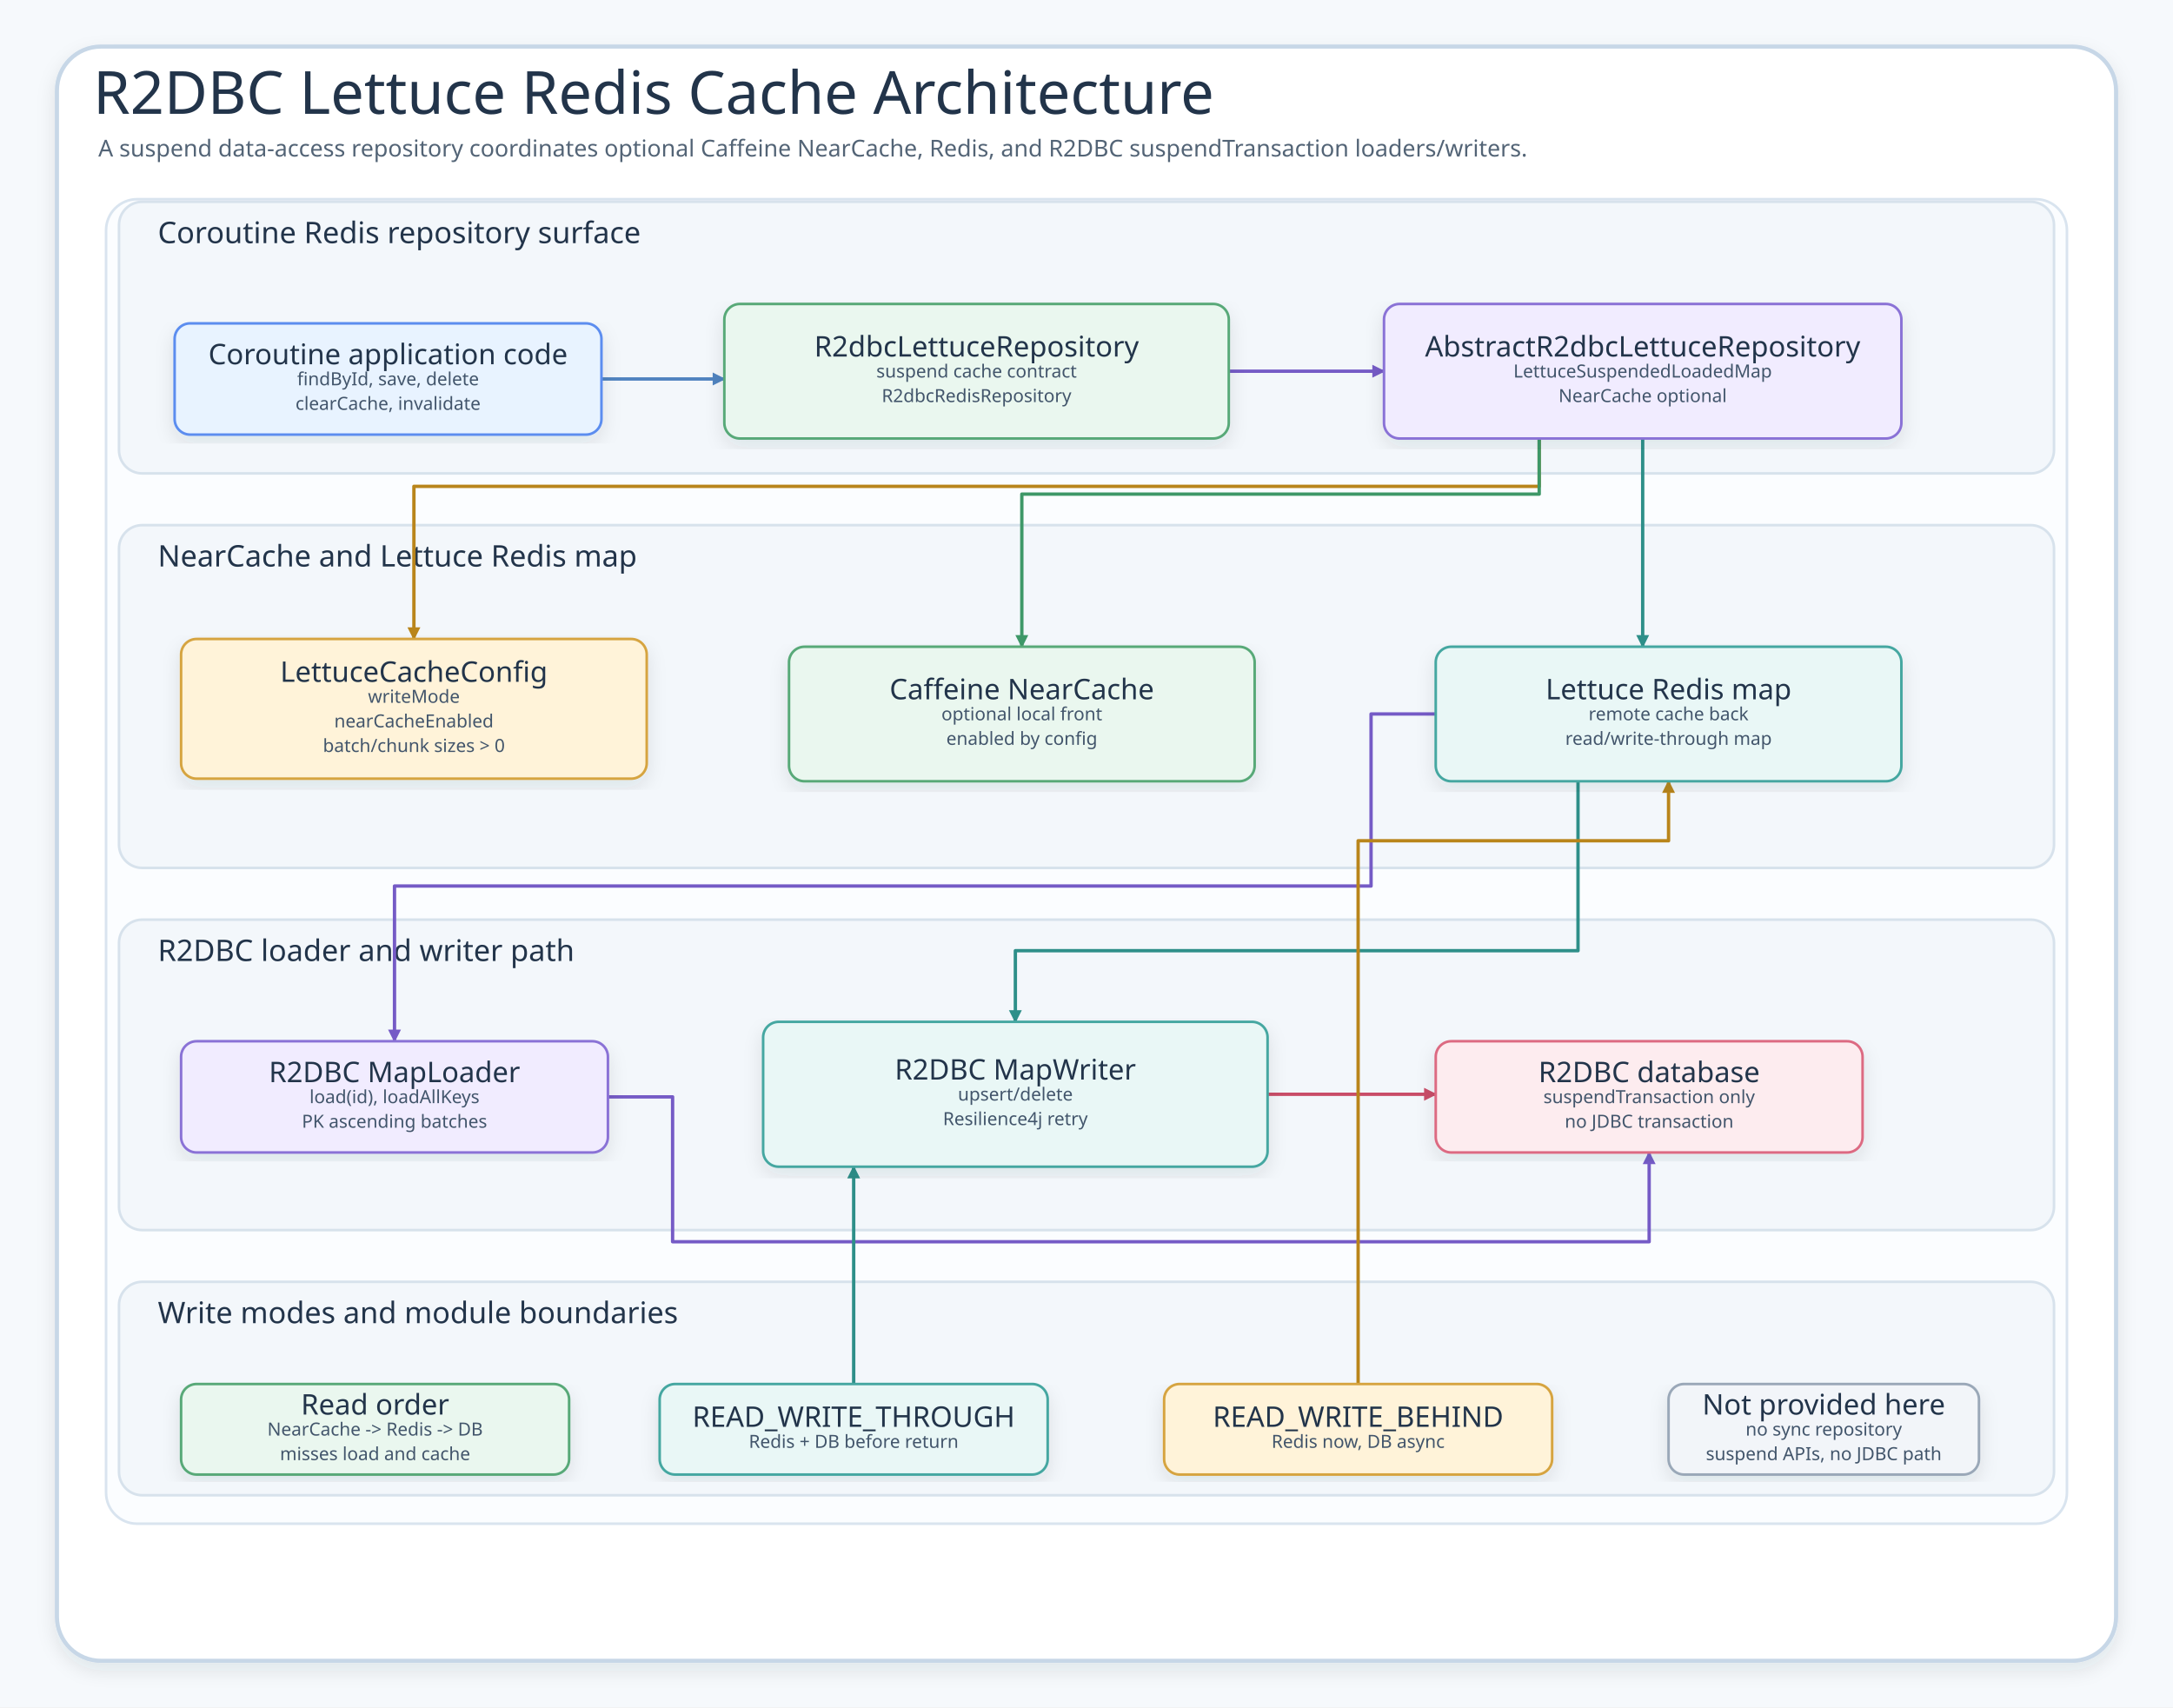
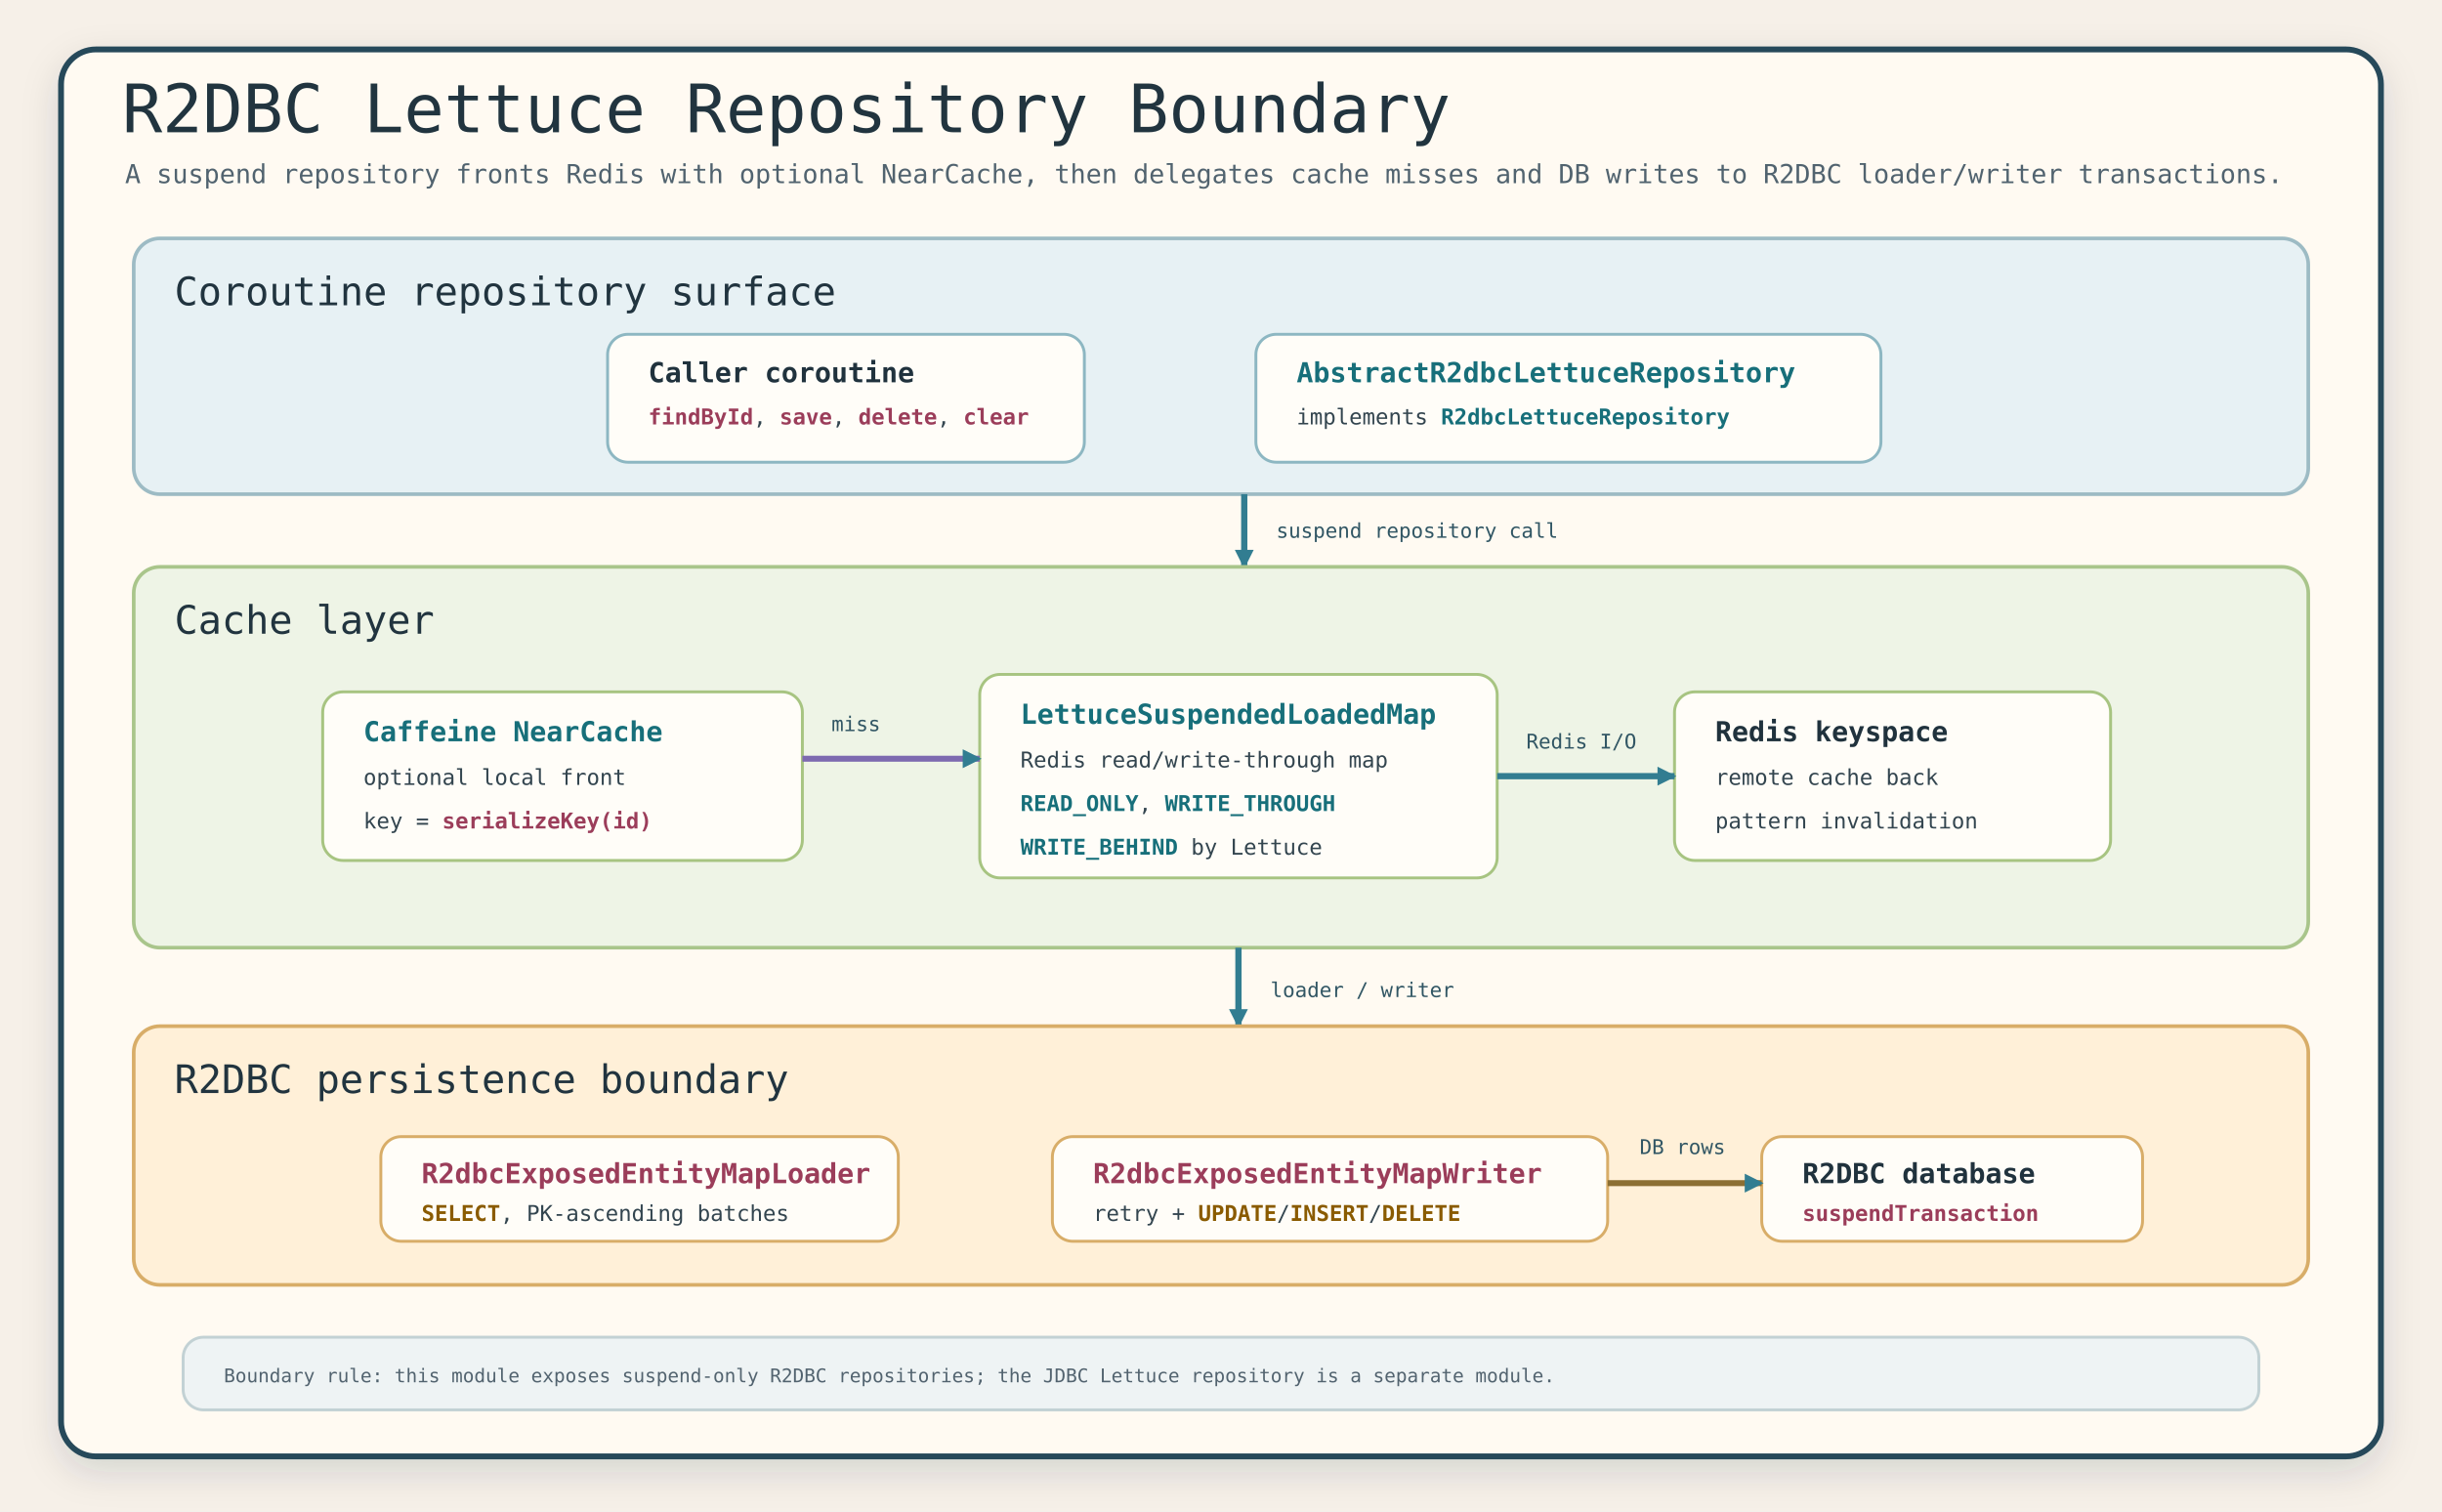
- <svg xmlns="http://www.w3.org/2000/svg" width="1680" height="1320" viewBox="0 0 1680 1320" role="img" aria-labelledby="title desc">
+ <svg xmlns="http://www.w3.org/2000/svg" width="1680" height="1040" viewBox="0 0 1680 1040" role="img" aria-labelledby="title desc">
  <defs>
-     <filter id="shadow" x="-8%" y="-8%" width="116%" height="116%">
-       <feDropShadow dx="0" dy="6" stdDeviation="7" flood-color="#203040" flood-opacity="0.10" />
+     <marker id="arrow" viewBox="0 0 10 10" refX="9" refY="5" markerWidth="13" markerHeight="13" orient="auto" markerUnits="userSpaceOnUse">
+       <path d="M 0 0 L 10 5 L 0 10 Z" fill="#327d91" stroke-dasharray="none" />
+     </marker>
+     <filter id="shadow" x="-10%" y="-10%" width="120%" height="130%">
+       <feDropShadow dx="0" dy="9" stdDeviation="12" flood-color="#20303a" flood-opacity="0.14" />
    </filter>
-     <marker id="arrow" viewBox="0 0 10 10" markerWidth="10" markerHeight="10" refX="9" refY="5" orient="auto" markerUnits="userSpaceOnUse">
-       <path d="M 0 0 L 10 5 L 0 10 Z" fill="context-stroke" />
-     </marker>
-     <marker id="generalizationArrow" viewBox="0 0 10 10" markerWidth="10" markerHeight="10" refX="9" refY="5" orient="auto" markerUnits="userSpaceOnUse">
-       <path d="M 0 0 L 10 5 L 0 10 Z" fill="#FFFFFF" stroke="context-stroke" stroke-width="1.4" stroke-dasharray="none" />
-     </marker>
    <style>
-       .canvas{fill:#F6F9FC}.decor{fill:#FFFFFF;stroke:#C7D7E7;stroke-width:3.2;filter:url(#shadow)}
-       .innerFrame{fill:#FBFDFF;stroke:#D9E4EF;stroke-width:2}
-       .title{font-family:"Architects Daughter";font-size:46px;fill:#22344A;font-weight:400}
-       .subtitle{font-family:"Comic Mono";font-size:18px;fill:#536476;font-weight:400}
-       .group{fill:#F3F7FB;stroke:#D7E2EC;stroke-width:2}.group-title{font-family:"Architects Daughter";font-size:23px;fill:#22344A;font-weight:400}
-       .card-title{font-family:"Architects Daughter";font-size:22px;fill:#22344A;font-weight:400}.detail{font-family:"Comic Mono";font-size:14px;fill:#42556B;font-weight:400}
-       .small{font-family:"Comic Mono";font-size:13px;fill:#627184;font-weight:400}.shape{filter:url(#shadow);stroke-width:2}
-       .connector{fill:none;stroke-width:2.6;marker-end:url(#arrow);stroke-linejoin:round;stroke-linecap:round}.generalization{marker-end:url(#generalizationArrow)}.dashed{stroke-dasharray:7 6}
-       .pill{fill:#FFFFFF;stroke:#D7E2EC;stroke-width:1}
+       .canvas { fill: #f6f0e8; }
+       .frame { fill: #fffaf2; stroke: #28485a; stroke-width: 4; }
+       .title { font-family: "Architects Daughter", "Comic Mono", monospace; font-size: 46px; fill: #21343f; }
+       .subtitle { font-family: "Comic Mono", monospace; font-size: 18px; fill: #51636f; }
+       .zoneTitle { font-family: "Architects Daughter", "Comic Mono", monospace; font-size: 27px; fill: #21343f; }
+       .cardTitle { font-family: "Comic Mono", monospace; font-size: 19px; font-weight: 700; fill: #20323d; }
+       .cardText { font-family: "Comic Mono", monospace; font-size: 15px; fill: #33454f; }
+       .small { font-family: "Comic Mono", monospace; font-size: 13px; fill: #52636f; }
+       .label { font-family: "Comic Mono", monospace; font-size: 14px; fill: #315664; }
+       .flow { stroke: #327d91; stroke-width: 4.3; marker-end: url(#arrow); fill: none; }
+       .side { stroke: #7d6ab0; stroke-width: 4.1; marker-end: url(#arrow); fill: none; }
+       .write { stroke: #8c6f33; stroke-width: 4.1; marker-end: url(#arrow); fill: none; }
+       .code { fill: #9b3d5a; font-weight: 700; }
+       .type { fill: #176f7a; font-weight: 700; }
+       .keyword { fill: #8a5b00; font-weight: 700; }
    </style>
  </defs>
-   <rect class="canvas" width="1680" height="1320" />
-   <rect class="decor" x="44" y="36" width="1592" height="1248" rx="34" />
-   <rect class="innerFrame" x="82" y="154" width="1516" height="1024" rx="24" />
-   <text class="title" x="72" y="88">R2DBC Lettuce Redis Cache Architecture</text>
-   <text class="subtitle" x="76" y="121">A suspend data-access repository coordinates optional Caffeine NearCache, Redis, and R2DBC suspendTransaction loaders/writers.</text>
-   <g id="group-api">
-     <rect class="group" x="92" y="156" width="1496" height="210" rx="18" />
-     <text class="group-title" x="122" y="180" dominant-baseline="middle">Coroutine Redis repository surface</text>
+   <rect class="canvas" width="1680" height="1040" />
+   <rect class="frame" x="42" y="34" width="1596" height="968" rx="24" filter="url(#shadow)" />
+   <text class="title" x="84" y="91">R2DBC Lettuce Repository Boundary</text>
+   <text class="subtitle" x="86" y="126">A suspend repository fronts Redis with optional NearCache, then delegates cache misses and DB writes to R2DBC loader/writer transactions.</text>
+   <g transform="translate(92 164)">
+     <rect x="0" y="0" width="1496" height="176" rx="18" fill="#e7f1f4" stroke="#9dbbc4" stroke-width="2.5" />
+     <text class="zoneTitle" x="28" y="46">Coroutine repository surface</text>
+     <rect x="326" y="66" width="328" height="88" rx="14" fill="#fffdf8" stroke="#8db7c2" stroke-width="2" />
+     <text class="cardTitle" x="354" y="99">Caller coroutine</text>
+     <text class="cardText" x="354" y="128">
+       <tspan class="code">findById</tspan>, <tspan class="code">save</tspan>, <tspan class="code">delete</tspan>, <tspan class="code">clear</tspan>
+     </text>
+     <rect x="772" y="66" width="430" height="88" rx="14" fill="#fffdf8" stroke="#8db7c2" stroke-width="2" />
+     <text class="cardTitle type" x="800" y="99">AbstractR2dbcLettuceRepository</text>
+     <text class="cardText" x="800" y="128">implements <tspan class="type">R2dbcLettuceRepository</tspan>
+     </text>
  </g>
-   <g id="group-cache">
-     <rect class="group" x="92" y="406" width="1496" height="265" rx="18" />
-     <text class="group-title" x="122" y="430" dominant-baseline="middle">NearCache and Lettuce Redis map</text>
+   <path class="flow" d="M856 340 V390" />
+   <text class="label" x="878" y="370">suspend repository call</text>
+   <g transform="translate(92 390)">
+     <rect x="0" y="0" width="1496" height="262" rx="18" fill="#eef4e6" stroke="#a9c58b" stroke-width="2.5" />
+     <text class="zoneTitle" x="28" y="46">Cache layer</text>
+     <rect x="130" y="86" width="330" height="116" rx="14" fill="#fffdf8" stroke="#a7c481" stroke-width="2" />
+     <text class="cardTitle type" x="158" y="120">Caffeine NearCache</text>
+     <text class="cardText" x="158" y="150">optional local front</text>
+     <text class="cardText" x="158" y="180">key = <tspan class="code">serializeKey(id)</tspan>
+     </text>
+     <rect x="582" y="74" width="356" height="140" rx="14" fill="#fffdf8" stroke="#a7c481" stroke-width="2" />
+     <text class="cardTitle type" x="610" y="108">LettuceSuspendedLoadedMap</text>
+     <text class="cardText" x="610" y="138">Redis read/write-through map</text>
+     <text class="cardText" x="610" y="168">
+       <tspan class="type">READ_ONLY</tspan>, <tspan class="type">WRITE_THROUGH</tspan>
+     </text>
+     <text class="cardText" x="610" y="198">
+       <tspan class="type">WRITE_BEHIND</tspan> by Lettuce</text>
+     <rect x="1060" y="86" width="300" height="116" rx="14" fill="#fffdf8" stroke="#a7c481" stroke-width="2" />
+     <text class="cardTitle" x="1088" y="120">Redis keyspace</text>
+     <text class="cardText" x="1088" y="150">remote cache back</text>
+     <text class="cardText" x="1088" y="180">pattern invalidation</text>
  </g>
-   <g id="group-persistence">
-     <rect class="group" x="92" y="711" width="1496" height="240" rx="18" />
-     <text class="group-title" x="122" y="735" dominant-baseline="middle">R2DBC loader and writer path</text>
+   <path class="side" d="M552 522 H674" />
+   <text class="label" x="572" y="503">miss</text>
+   <path class="flow" d="M1030 534 H1152" />
+   <text class="label" x="1050" y="515">Redis I/O</text>
+   <path class="flow" d="M852 652 V706" />
+   <text class="label" x="874" y="686">loader / writer</text>
+   <g transform="translate(92 706)">
+     <rect x="0" y="0" width="1496" height="178" rx="18" fill="#fff0d8" stroke="#d8ad68" stroke-width="2.5" />
+     <text class="zoneTitle" x="28" y="46">R2DBC persistence boundary</text>
+     <rect x="170" y="76" width="356" height="72" rx="14" fill="#fffdf8" stroke="#d8ad68" stroke-width="2" />
+     <text class="cardTitle code" x="198" y="108">R2dbcExposedEntityMapLoader</text>
+     <text class="cardText" x="198" y="134">
+       <tspan class="keyword">SELECT</tspan>, PK-ascending batches</text>
+     <rect x="632" y="76" width="382" height="72" rx="14" fill="#fffdf8" stroke="#d8ad68" stroke-width="2" />
+     <text class="cardTitle code" x="660" y="108">R2dbcExposedEntityMapWriter</text>
+     <text class="cardText" x="660" y="134">retry + <tspan class="keyword">UPDATE</tspan>/<tspan class="keyword">INSERT</tspan>/<tspan class="keyword">DELETE</tspan>
+     </text>
+     <rect x="1120" y="76" width="262" height="72" rx="14" fill="#fffdf8" stroke="#d8ad68" stroke-width="2" />
+     <text class="cardTitle" x="1148" y="108">R2DBC database</text>
+     <text class="cardText" x="1148" y="134">
+       <tspan class="code">suspendTransaction</tspan>
+     </text>
  </g>
-   <g id="group-modes">
-     <rect class="group" x="92" y="991" width="1496" height="165" rx="18" />
-     <text class="group-title" x="122" y="1015" dominant-baseline="middle">Write modes and module boundaries</text>
-   </g>
-   <path id="route-caller-contract" data-edge="caller-&gt;contract" data-label="suspend calls" class="connector" d="M 465 293 L 560 293" stroke="#4F83BF" />
-   <path id="route-contract-abstract" data-edge="contract-&gt;abstract" data-label="implemented by base class" class="connector" d="M 950 287 L 1070 287" stroke="#755BC6" />
-   <path id="route-abstract-config" data-edge="abstract-&gt;config" data-label="builds cache behavior" class="connector" d="M 1190 339 L 1190 376 L 320 376 L 320 494" stroke="#B9851B" />
-   <path id="route-abstract-near-cache" data-edge="abstract-&gt;near-cache" data-label="optional local front" class="connector" d="M 1190 339 L 1190 382 L 790 382 L 790 500" stroke="#3E9868" />
-   <path id="route-abstract-redis-map" data-edge="abstract-&gt;redis-map" data-label="owns Redis loaded map" class="connector" d="M 1270 339 L 1270 500" stroke="#2E8F89" />
-   <path id="route-redis-map-loader" data-edge="redis-map-&gt;loader" data-label="cache miss loads DB" class="connector" d="M 1110 552 L 1060 552 L 1060 685 L 305 685 L 305 805" stroke="#755BC6" />
-   <path id="route-redis-map-writer" data-edge="redis-map-&gt;writer" data-label="write modes call writer" class="connector" d="M 1220 604 L 1220 735 L 785 735 L 785 790" stroke="#2E8F89" />
-   <path id="route-loader-database" data-edge="loader-&gt;database" data-label="SELECT via suspendTransaction" class="connector" d="M 470 848 L 520 848 L 520 960 L 1275 960 L 1275 891" stroke="#755BC6" />
-   <path id="route-writer-database" data-edge="writer-&gt;database" data-label="UPDATE/INSERT/DELETE" class="connector" d="M 980 846 L 1110 846" stroke="#C94D68" />
-   <path id="route-write-through-writer" data-edge="write-through-&gt;writer" data-label="DB write before return" class="connector" d="M 660 1070 L 660 902" stroke="#2E8F89" />
-   <path id="route-write-behind-redis-map" data-edge="write-behind-&gt;redis-map" data-label="Redis returns first" class="connector" d="M 1050 1070 L 1050 650 L 1290 650 L 1290 604" stroke="#B9851B" />
-   <g id="node-caller" data-node="caller" transform="translate(135,250)">
-     <rect class="shape" x="0" y="0" width="330" height="86" rx="12" fill="#E8F3FF" stroke="#5B8DEF" />
-     <text class="card-title" x="165" y="24" text-anchor="middle" dominant-baseline="middle">Coroutine application code</text>
-     <text class="detail" x="165" y="43" text-anchor="middle" dominant-baseline="middle">findById, save, delete</text>
-     <text class="detail" x="165" y="62" text-anchor="middle" dominant-baseline="middle">clearCache, invalidate</text>
-   </g>
-   <g id="node-contract" data-node="contract" transform="translate(560,235)">
-     <rect class="shape" x="0" y="0" width="390" height="104" rx="12" fill="#EAF7EF" stroke="#58A978" />
-     <text class="card-title" x="195" y="33" text-anchor="middle" dominant-baseline="middle">R2dbcLettuceRepository</text>
-     <text class="detail" x="195" y="52" text-anchor="middle" dominant-baseline="middle">suspend cache contract</text>
-     <text class="detail" x="195" y="71" text-anchor="middle" dominant-baseline="middle">R2dbcRedisRepository</text>
-   </g>
-   <g id="node-abstract" data-node="abstract" transform="translate(1070,235)">
-     <rect class="shape" x="0" y="0" width="400" height="104" rx="12" fill="#F1ECFF" stroke="#8A72D6" />
-     <text class="card-title" x="200" y="33" text-anchor="middle" dominant-baseline="middle">AbstractR2dbcLettuceRepository</text>
-     <text class="detail" x="200" y="52" text-anchor="middle" dominant-baseline="middle">LettuceSuspendedLoadedMap</text>
-     <text class="detail" x="200" y="71" text-anchor="middle" dominant-baseline="middle">NearCache optional</text>
-   </g>
-   <g id="node-config" data-node="config" transform="translate(140,494)">
-     <rect class="shape" x="0" y="0" width="360" height="108" rx="12" fill="#FFF3D9" stroke="#D6A441" />
-     <text class="card-title" x="180" y="25.5" text-anchor="middle" dominant-baseline="middle">LettuceCacheConfig</text>
-     <text class="detail" x="180" y="44.5" text-anchor="middle" dominant-baseline="middle">writeMode</text>
-     <text class="detail" x="180" y="63.5" text-anchor="middle" dominant-baseline="middle">nearCacheEnabled</text>
-     <text class="detail" x="180" y="82.5" text-anchor="middle" dominant-baseline="middle">batch/chunk sizes &gt; 0</text>
-   </g>
-   <g id="node-near-cache" data-node="near-cache" transform="translate(610,500)">
-     <rect class="shape" x="0" y="0" width="360" height="104" rx="12" fill="#EAF7EF" stroke="#58A978" />
-     <text class="card-title" x="180" y="33" text-anchor="middle" dominant-baseline="middle">Caffeine NearCache</text>
-     <text class="detail" x="180" y="52" text-anchor="middle" dominant-baseline="middle">optional local front</text>
-     <text class="detail" x="180" y="71" text-anchor="middle" dominant-baseline="middle">enabled by config</text>
-   </g>
-   <g id="node-redis-map" data-node="redis-map" transform="translate(1110,500)">
-     <rect class="shape" x="0" y="0" width="360" height="104" rx="12" fill="#E9F7F6" stroke="#45A7A1" />
-     <text class="card-title" x="180" y="33" text-anchor="middle" dominant-baseline="middle">Lettuce Redis map</text>
-     <text class="detail" x="180" y="52" text-anchor="middle" dominant-baseline="middle">remote cache back</text>
-     <text class="detail" x="180" y="71" text-anchor="middle" dominant-baseline="middle">read/write-through map</text>
-   </g>
-   <g id="node-loader" data-node="loader" transform="translate(140,805)">
-     <rect class="shape" x="0" y="0" width="330" height="86" rx="12" fill="#F1ECFF" stroke="#8A72D6" />
-     <text class="card-title" x="165" y="24" text-anchor="middle" dominant-baseline="middle">R2DBC MapLoader</text>
-     <text class="detail" x="165" y="43" text-anchor="middle" dominant-baseline="middle">load(id), loadAllKeys</text>
-     <text class="detail" x="165" y="62" text-anchor="middle" dominant-baseline="middle">PK ascending batches</text>
-   </g>
-   <g id="node-writer" data-node="writer" transform="translate(590,790)">
-     <rect class="shape" x="0" y="0" width="390" height="112" rx="12" fill="#E9F7F6" stroke="#45A7A1" />
-     <text class="card-title" x="195" y="37" text-anchor="middle" dominant-baseline="middle">R2DBC MapWriter</text>
-     <text class="detail" x="195" y="56" text-anchor="middle" dominant-baseline="middle">upsert/delete</text>
-     <text class="detail" x="195" y="75" text-anchor="middle" dominant-baseline="middle">Resilience4j retry</text>
-   </g>
-   <g id="node-database" data-node="database" transform="translate(1110,805)">
-     <rect class="shape" x="0" y="0" width="330" height="86" rx="12" fill="#FDECEF" stroke="#DC6B82" />
-     <text class="card-title" x="165" y="24" text-anchor="middle" dominant-baseline="middle">R2DBC database</text>
-     <text class="detail" x="165" y="43" text-anchor="middle" dominant-baseline="middle">suspendTransaction only</text>
-     <text class="detail" x="165" y="62" text-anchor="middle" dominant-baseline="middle">no JDBC transaction</text>
-   </g>
-   <g id="node-read-order" data-node="read-order" transform="translate(140,1070)">
-     <rect class="shape" x="0" y="0" width="300" height="70" rx="12" fill="#EAF7EF" stroke="#58A978" />
-     <text class="card-title" x="150" y="16" text-anchor="middle" dominant-baseline="middle">Read order</text>
-     <text class="detail" x="150" y="35" text-anchor="middle" dominant-baseline="middle">NearCache -&gt; Redis -&gt; DB</text>
-     <text class="detail" x="150" y="54" text-anchor="middle" dominant-baseline="middle">misses load and cache</text>
-   </g>
-   <g id="node-write-through" data-node="write-through" transform="translate(510,1070)">
-     <rect class="shape" x="0" y="0" width="300" height="70" rx="12" fill="#E9F7F6" stroke="#45A7A1" />
-     <text class="card-title" x="150" y="25.5" text-anchor="middle" dominant-baseline="middle">READ_WRITE_THROUGH</text>
-     <text class="detail" x="150" y="44.5" text-anchor="middle" dominant-baseline="middle">Redis + DB before return</text>
-   </g>
-   <g id="node-write-behind" data-node="write-behind" transform="translate(900,1070)">
-     <rect class="shape" x="0" y="0" width="300" height="70" rx="12" fill="#FFF3D9" stroke="#D6A441" />
-     <text class="card-title" x="150" y="25.5" text-anchor="middle" dominant-baseline="middle">READ_WRITE_BEHIND</text>
-     <text class="detail" x="150" y="44.5" text-anchor="middle" dominant-baseline="middle">Redis now, DB async</text>
-   </g>
-   <g id="node-boundary" data-node="boundary" transform="translate(1290,1070)">
-     <rect class="shape" x="0" y="0" width="240" height="70" rx="12" fill="#F2F5F9" stroke="#9AA8B8" />
-     <text class="card-title" x="120" y="16" text-anchor="middle" dominant-baseline="middle">Not provided here</text>
-     <text class="detail" x="120" y="35" text-anchor="middle" dominant-baseline="middle">no sync repository</text>
-     <text class="detail" x="120" y="54" text-anchor="middle" dominant-baseline="middle">suspend APIs, no JDBC path</text>
+   <path class="write" d="M1106 814 H1212" />
+   <text class="label" x="1128" y="794">DB rows</text>
+   <g transform="translate(126 920)">
+     <rect x="0" y="0" width="1428" height="50" rx="14" fill="#eef3f4" stroke="#c2d1d4" stroke-width="2" />
+     <text class="small" x="28" y="31">Boundary rule: this module exposes suspend-only R2DBC repositories; the JDBC Lettuce repository is a separate module.</text>
  </g>
</svg>
